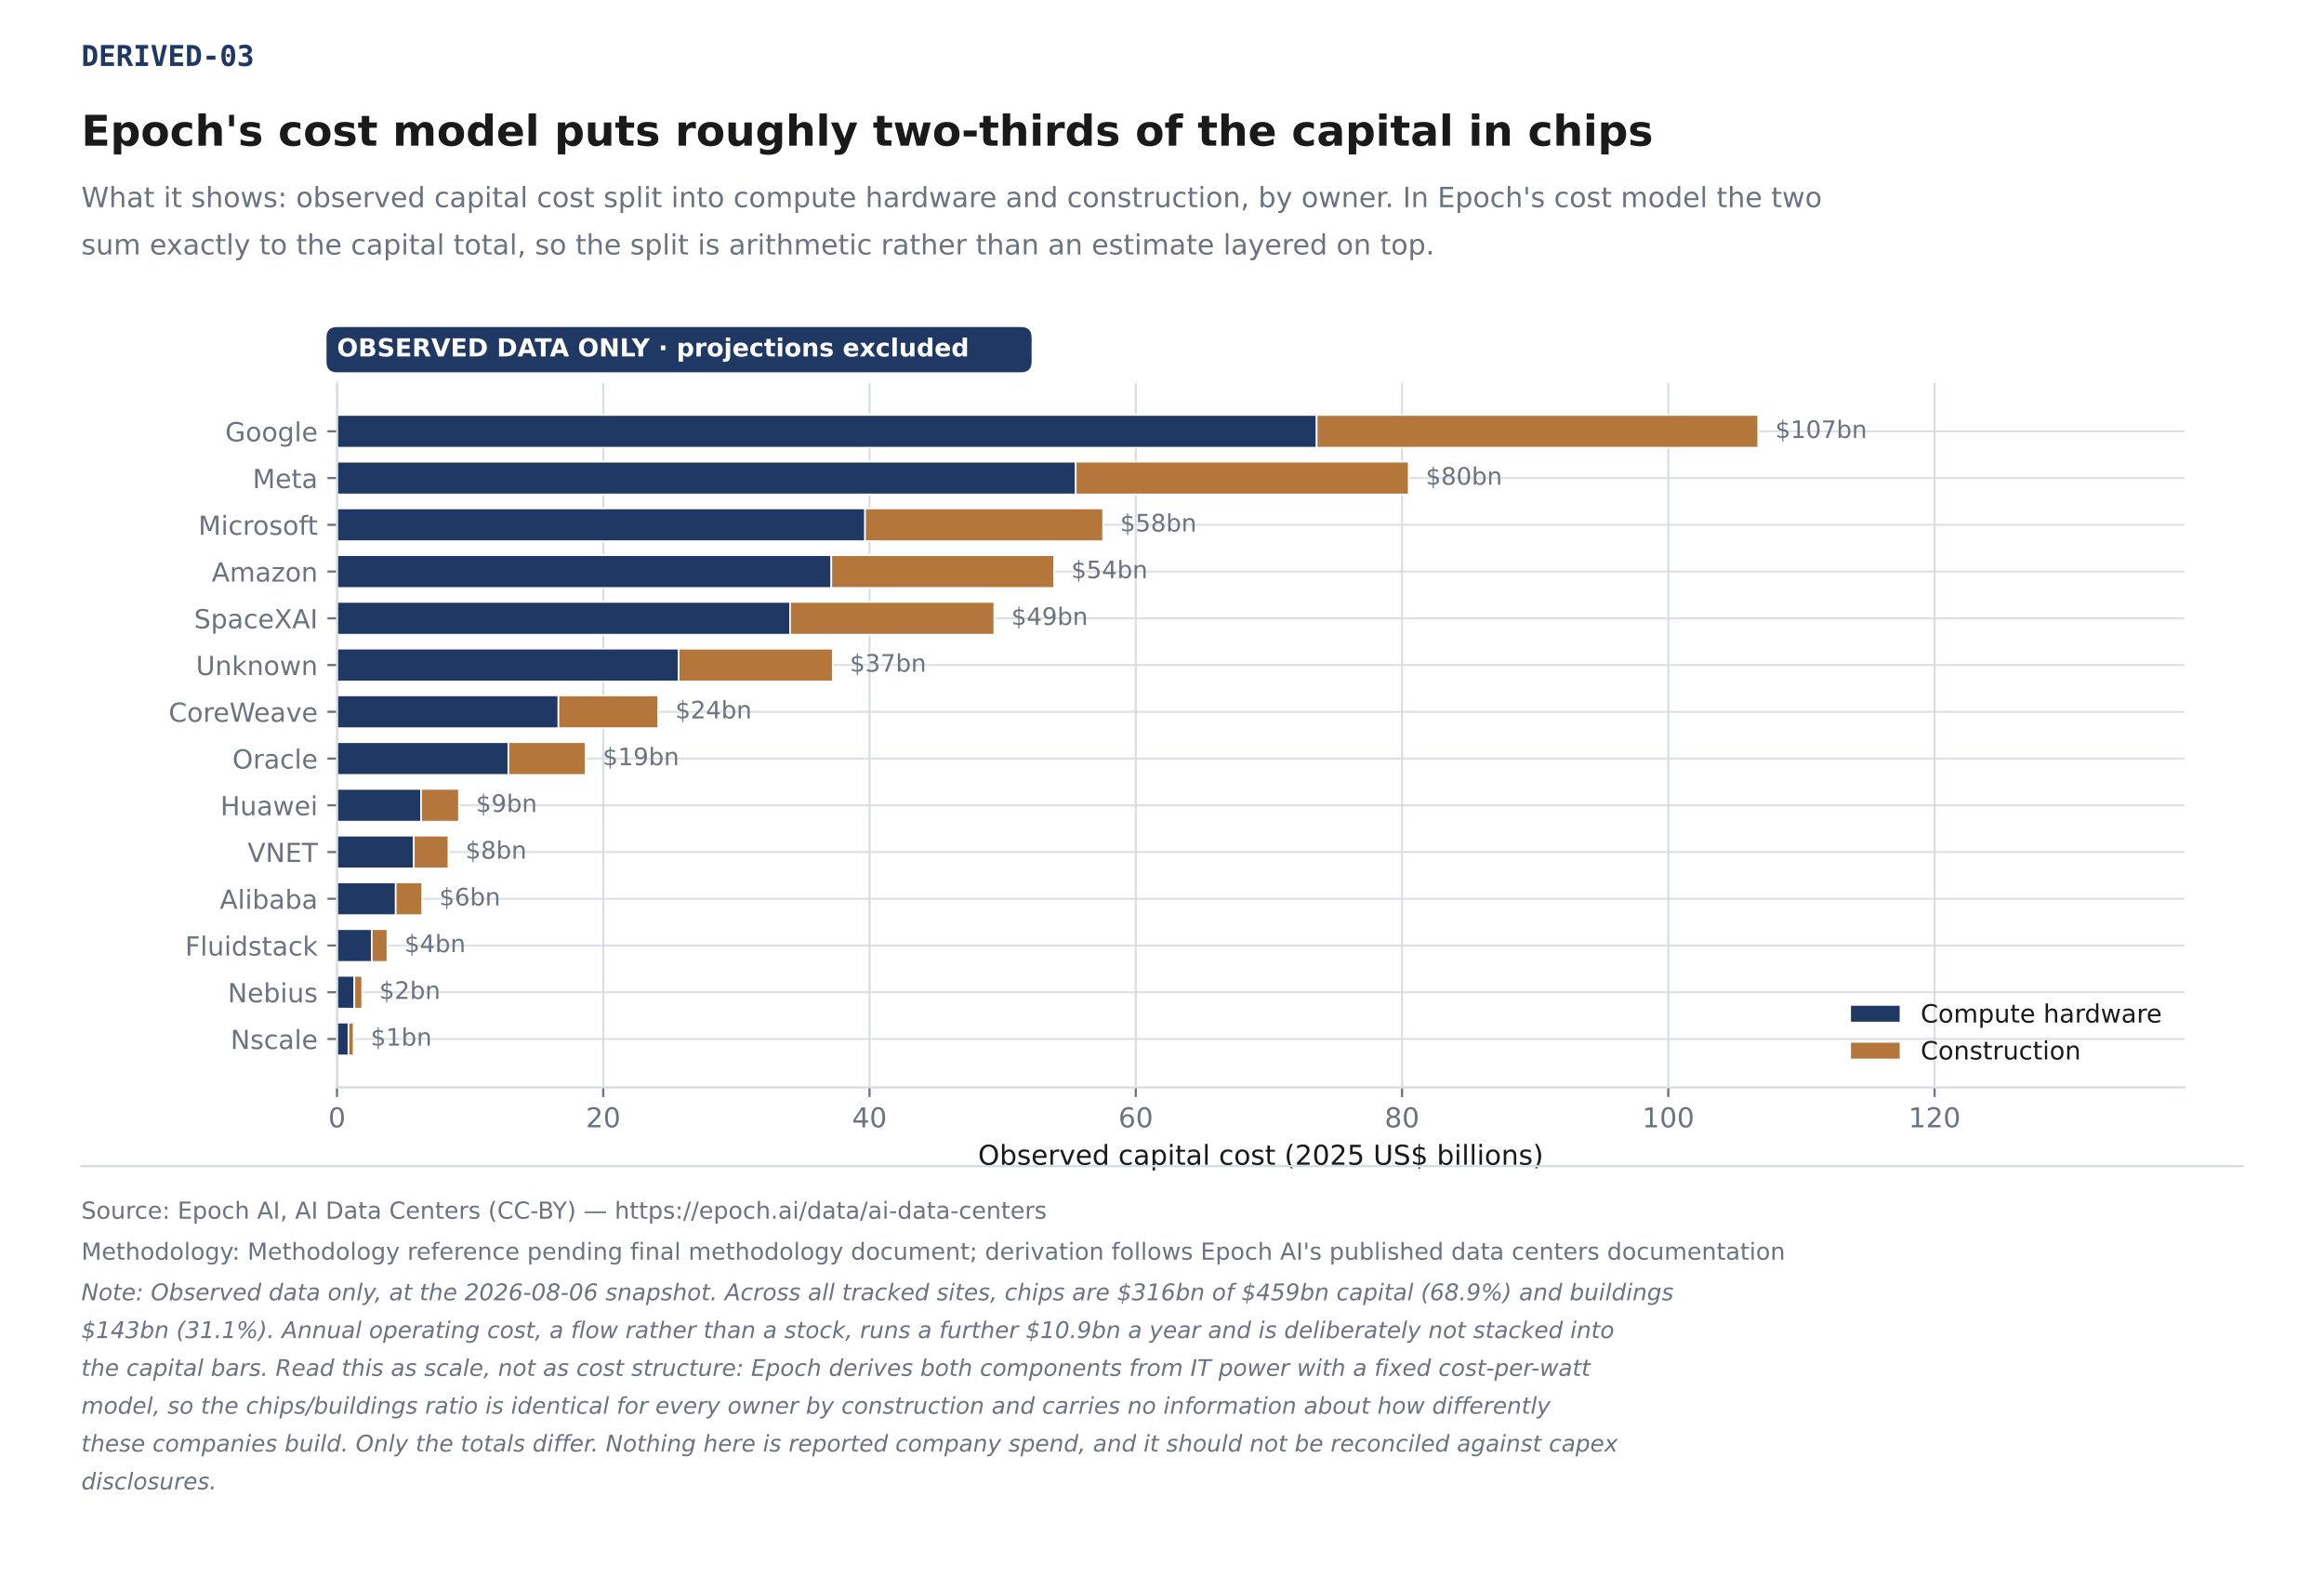
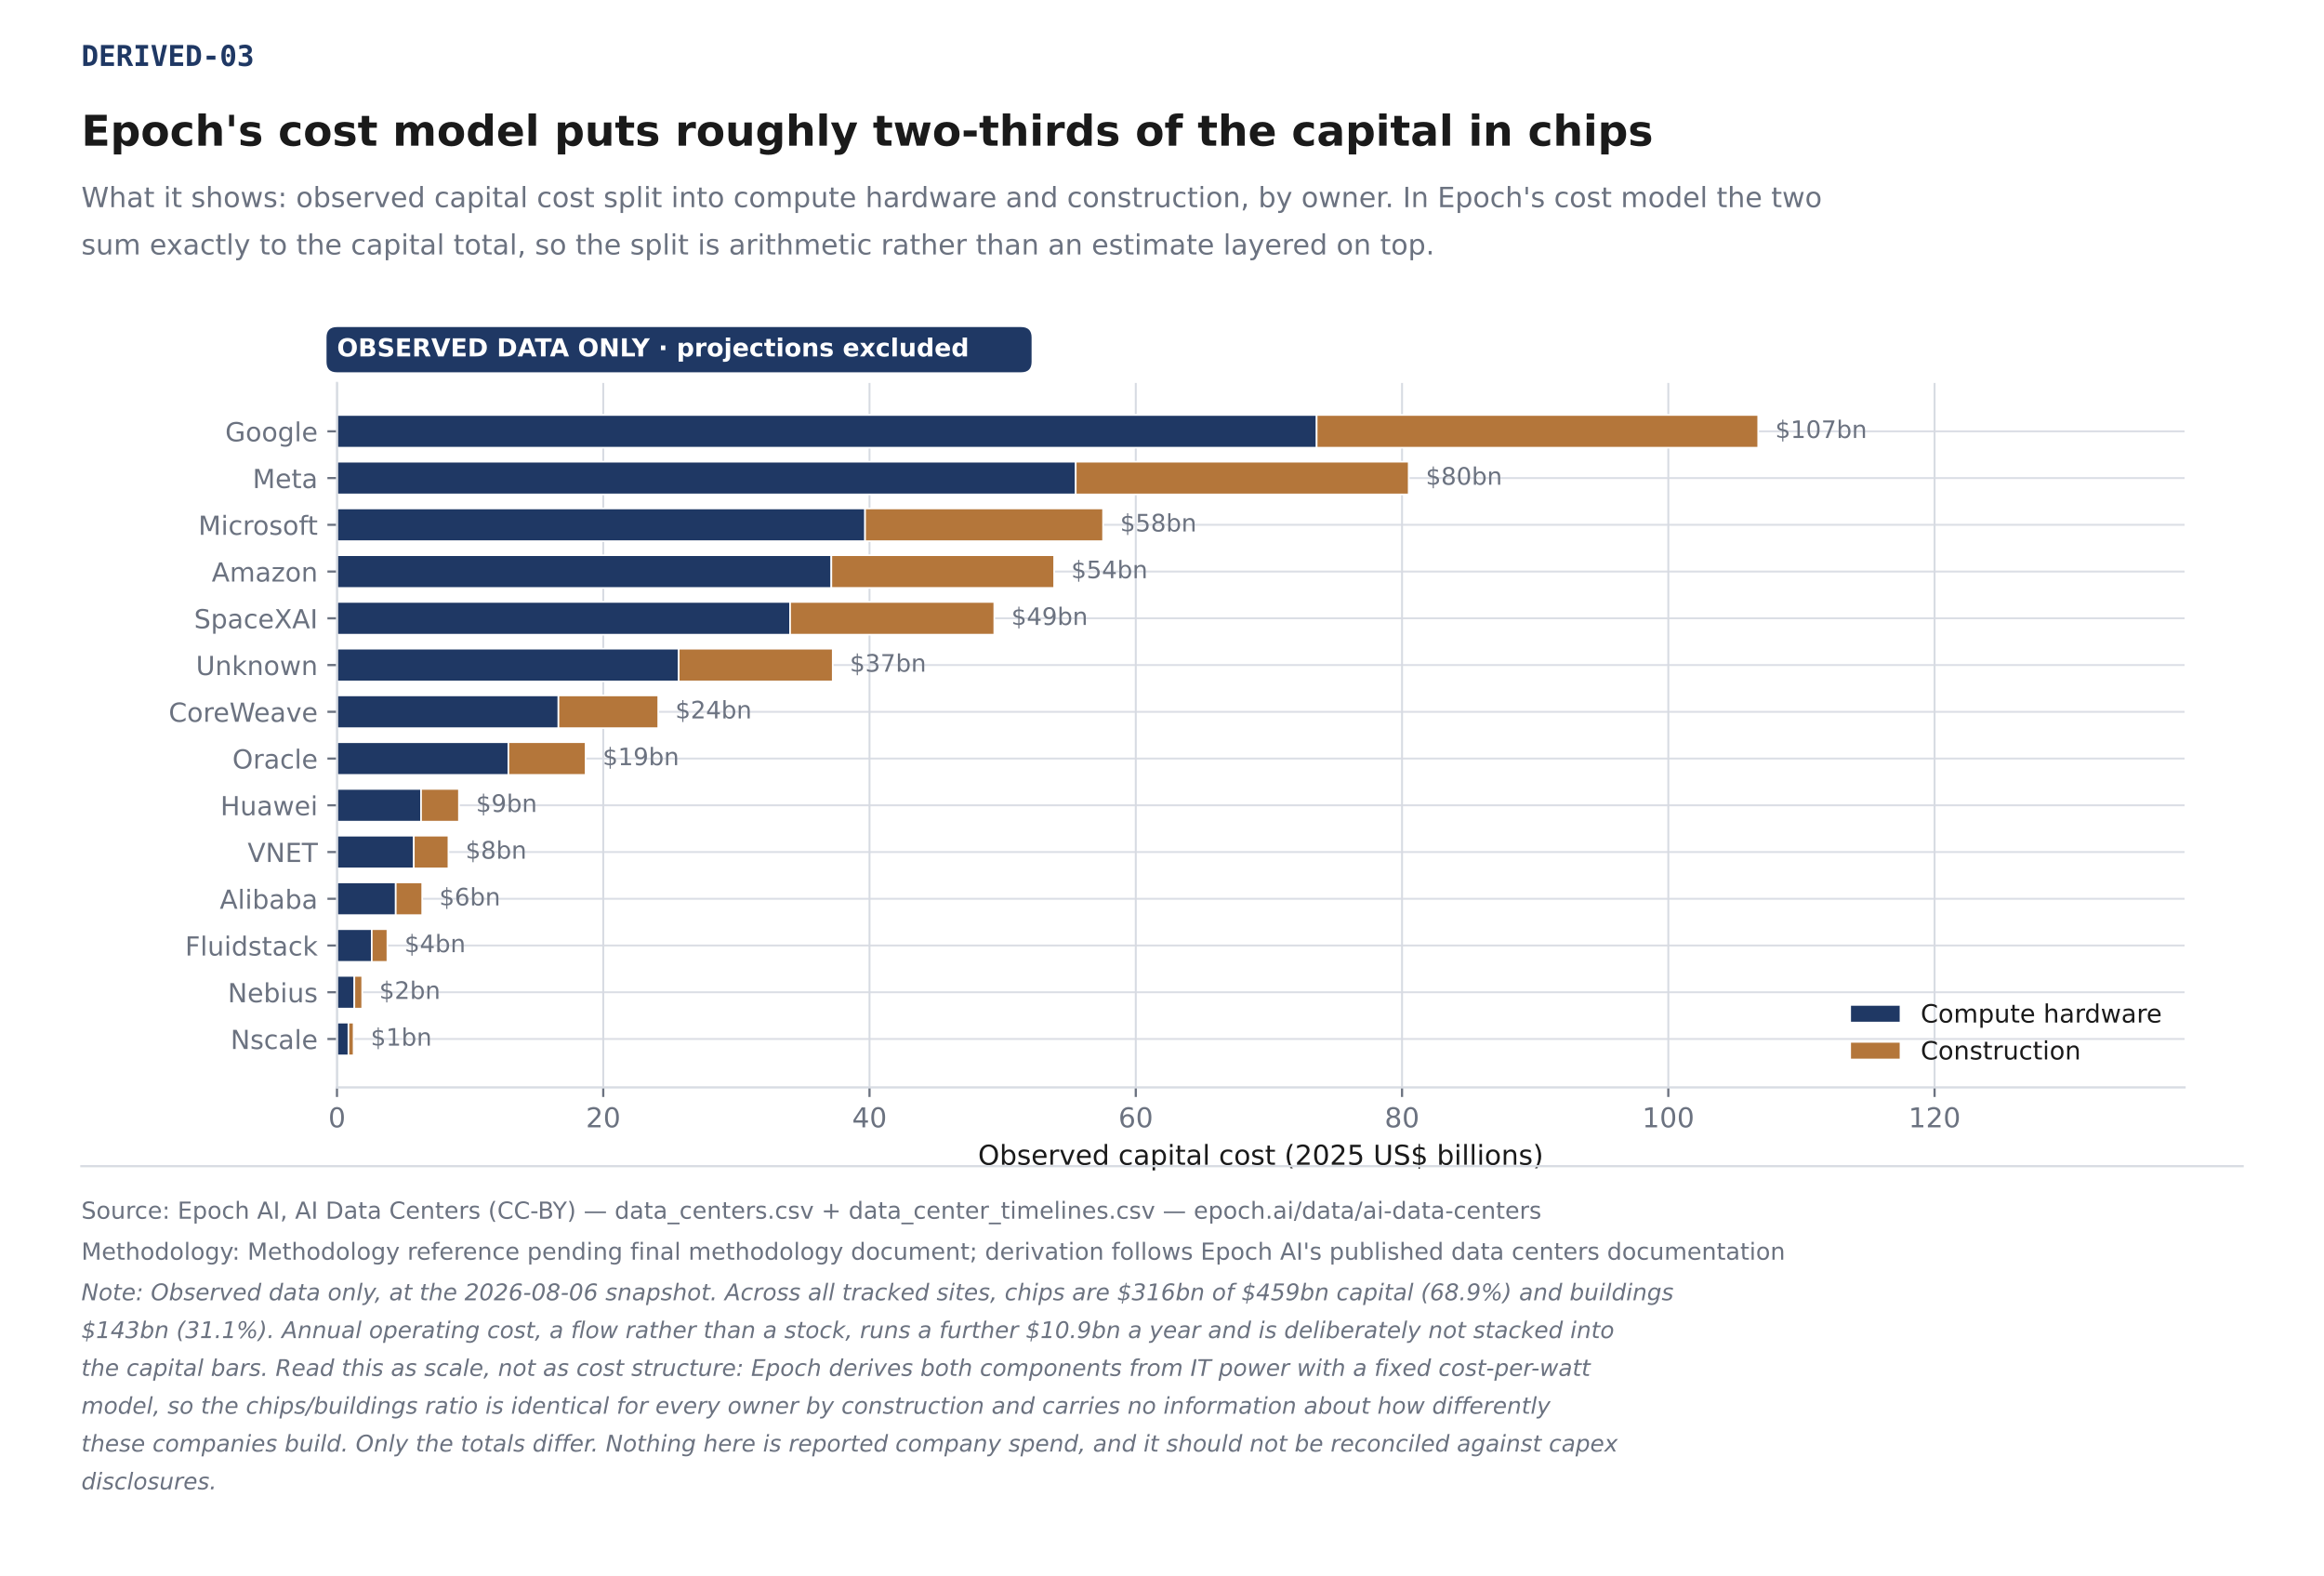
<svg xmlns="http://www.w3.org/2000/svg" xmlns:xlink="http://www.w3.org/1999/xlink" width="849.6pt" height="576pt" viewBox="0 0 849.6 576" version="1.1">
  <defs>
    <style type="text/css">*{stroke-linejoin: round; stroke-linecap: butt}</style>
  </defs>
  <g id="figure_1">
    <g id="patch_1">
      <path d="M 0 576  L 849.6 576  L 849.6 0  L 0 0  z " style="fill: #ffffff" />
    </g>
    <g id="axes_1">
      <g id="patch_2">
        <path d="M 123.192 397.44  L 798.624 397.44  L 798.624 139.968  L 123.192 139.968  z " style="fill: #ffffff" />
      </g>
      <g id="matplotlib.axis_1">
        <g id="xtick_1">
          <g id="line2d_1">
            <path d="M 123.192 397.44  L 123.192 139.968  " clip-path="url(#p910deabf8a)" style="fill: none; stroke: #d7dbe2; stroke-width: 0.7; stroke-linecap: square" />
          </g>
          <g id="line2d_2">
            <defs>
              <path id="ma3a00a99b0" d="M 0 0  L 0 3.5  " style="stroke: #6b7280; stroke-width: 0.8" />
            </defs>
            <g>
              <use xlink:href="#ma3a00a99b0" x="123.192" y="397.44" style="fill: #6b7280; stroke: #6b7280; stroke-width: 0.8" />
            </g>
          </g>
          <g id="text_1">
            <text style="fill: #6b7280; font: 10px 'DejaVu Sans', 'Arial', 'Helvetica', sans-serif; text-anchor: middle" x="123.192" y="412.038" transform="rotate(-0 123.192 412.0384)">0</text>
          </g>
        </g>
        <g id="xtick_2">
          <g id="line2d_3">
            <path d="M 220.533 397.44  L 220.533 139.968  " clip-path="url(#p910deabf8a)" style="fill: none; stroke: #d7dbe2; stroke-width: 0.7; stroke-linecap: square" />
          </g>
          <g id="line2d_4">
            <g>
              <use xlink:href="#ma3a00a99b0" x="220.533" y="397.44" style="fill: #6b7280; stroke: #6b7280; stroke-width: 0.8" />
            </g>
          </g>
          <g id="text_2">
            <text style="fill: #6b7280; font: 10px 'DejaVu Sans', 'Arial', 'Helvetica', sans-serif; text-anchor: middle" x="220.533" y="412.038" transform="rotate(-0 220.5327 412.0384)">20</text>
          </g>
        </g>
        <g id="xtick_3">
          <g id="line2d_5">
            <path d="M 317.873 397.44  L 317.873 139.968  " clip-path="url(#p910deabf8a)" style="fill: none; stroke: #d7dbe2; stroke-width: 0.7; stroke-linecap: square" />
          </g>
          <g id="line2d_6">
            <g>
              <use xlink:href="#ma3a00a99b0" x="317.873" y="397.44" style="fill: #6b7280; stroke: #6b7280; stroke-width: 0.8" />
            </g>
          </g>
          <g id="text_3">
            <text style="fill: #6b7280; font: 10px 'DejaVu Sans', 'Arial', 'Helvetica', sans-serif; text-anchor: middle" x="317.873" y="412.038" transform="rotate(-0 317.8734 412.0384)">40</text>
          </g>
        </g>
        <g id="xtick_4">
          <g id="line2d_7">
            <path d="M 415.214 397.44  L 415.214 139.968  " clip-path="url(#p910deabf8a)" style="fill: none; stroke: #d7dbe2; stroke-width: 0.7; stroke-linecap: square" />
          </g>
          <g id="line2d_8">
            <g>
              <use xlink:href="#ma3a00a99b0" x="415.214" y="397.44" style="fill: #6b7280; stroke: #6b7280; stroke-width: 0.8" />
            </g>
          </g>
          <g id="text_4">
            <text style="fill: #6b7280; font: 10px 'DejaVu Sans', 'Arial', 'Helvetica', sans-serif; text-anchor: middle" x="415.214" y="412.038" transform="rotate(-0 415.214 412.0384)">60</text>
          </g>
        </g>
        <g id="xtick_5">
          <g id="line2d_9">
            <path d="M 512.555 397.44  L 512.555 139.968  " clip-path="url(#p910deabf8a)" style="fill: none; stroke: #d7dbe2; stroke-width: 0.7; stroke-linecap: square" />
          </g>
          <g id="line2d_10">
            <g>
              <use xlink:href="#ma3a00a99b0" x="512.555" y="397.44" style="fill: #6b7280; stroke: #6b7280; stroke-width: 0.8" />
            </g>
          </g>
          <g id="text_5">
            <text style="fill: #6b7280; font: 10px 'DejaVu Sans', 'Arial', 'Helvetica', sans-serif; text-anchor: middle" x="512.555" y="412.038" transform="rotate(-0 512.5547 412.0384)">80</text>
          </g>
        </g>
        <g id="xtick_6">
          <g id="line2d_11">
            <path d="M 609.895 397.44  L 609.895 139.968  " clip-path="url(#p910deabf8a)" style="fill: none; stroke: #d7dbe2; stroke-width: 0.7; stroke-linecap: square" />
          </g>
          <g id="line2d_12">
            <g>
              <use xlink:href="#ma3a00a99b0" x="609.895" y="397.44" style="fill: #6b7280; stroke: #6b7280; stroke-width: 0.8" />
            </g>
          </g>
          <g id="text_6">
            <text style="fill: #6b7280; font: 10px 'DejaVu Sans', 'Arial', 'Helvetica', sans-serif; text-anchor: middle" x="609.895" y="412.038" transform="rotate(-0 609.8954 412.0384)">100</text>
          </g>
        </g>
        <g id="xtick_7">
          <g id="line2d_13">
            <path d="M 707.236 397.44  L 707.236 139.968  " clip-path="url(#p910deabf8a)" style="fill: none; stroke: #d7dbe2; stroke-width: 0.7; stroke-linecap: square" />
          </g>
          <g id="line2d_14">
            <g>
              <use xlink:href="#ma3a00a99b0" x="707.236" y="397.44" style="fill: #6b7280; stroke: #6b7280; stroke-width: 0.8" />
            </g>
          </g>
          <g id="text_7">
            <text style="fill: #6b7280; font: 10px 'DejaVu Sans', 'Arial', 'Helvetica', sans-serif; text-anchor: middle" x="707.236" y="412.038" transform="rotate(-0 707.2361 412.0384)">120</text>
          </g>
        </g>
        <g id="text_8">
          <text style="fill: #1a1a1a; font: 10px 'DejaVu Sans', 'Arial', 'Helvetica', sans-serif; text-anchor: middle" x="460.908" y="425.717" transform="rotate(-0 460.908 425.7166)">Observed capital cost (2025 US$ billions)</text>
        </g>
      </g>
      <g id="matplotlib.axis_2">
        <g id="ytick_1">
          <g id="line2d_15">
            <path d="M 123.192 157.651  L 798.624 157.651  " clip-path="url(#p910deabf8a)" style="fill: none; stroke: #d7dbe2; stroke-opacity: 0.9; stroke-width: 0.7; stroke-linecap: square" />
          </g>
          <g id="line2d_16">
            <defs>
              <path id="mdfe75e7a28" d="M 0 0  L -3.5 0  " style="stroke: #6b7280; stroke-width: 0.8" />
            </defs>
            <g>
              <use xlink:href="#mdfe75e7a28" x="123.192" y="157.651" style="fill: #6b7280; stroke: #6b7280; stroke-width: 0.8" />
            </g>
          </g>
          <g id="text_9">
            <text style="fill: #6b7280; font: 9.6px 'DejaVu Sans', 'Arial', 'Helvetica', sans-serif; text-anchor: end" x="116.192" y="161.298" transform="rotate(-0 116.192 161.2983)">Google</text>
          </g>
        </g>
        <g id="ytick_2">
          <g id="line2d_17">
            <path d="M 123.192 174.736  L 798.624 174.736  " clip-path="url(#p910deabf8a)" style="fill: none; stroke: #d7dbe2; stroke-opacity: 0.9; stroke-width: 0.7; stroke-linecap: square" />
          </g>
          <g id="line2d_18">
            <g>
              <use xlink:href="#mdfe75e7a28" x="123.192" y="174.736" style="fill: #6b7280; stroke: #6b7280; stroke-width: 0.8" />
            </g>
          </g>
          <g id="text_10">
            <text style="fill: #6b7280; font: 9.6px 'DejaVu Sans', 'Arial', 'Helvetica', sans-serif; text-anchor: end" x="116.192" y="178.383" transform="rotate(-0 116.192 178.3834)">Meta</text>
          </g>
        </g>
        <g id="ytick_3">
          <g id="line2d_19">
            <path d="M 123.192 191.821  L 798.624 191.821  " clip-path="url(#p910deabf8a)" style="fill: none; stroke: #d7dbe2; stroke-opacity: 0.9; stroke-width: 0.7; stroke-linecap: square" />
          </g>
          <g id="line2d_20">
            <g>
              <use xlink:href="#mdfe75e7a28" x="123.192" y="191.821" style="fill: #6b7280; stroke: #6b7280; stroke-width: 0.8" />
            </g>
          </g>
          <g id="text_11">
            <text style="fill: #6b7280; font: 9.6px 'DejaVu Sans', 'Arial', 'Helvetica', sans-serif; text-anchor: end" x="116.192" y="195.468" transform="rotate(-0 116.192 195.4684)">Microsoft</text>
          </g>
        </g>
        <g id="ytick_4">
          <g id="line2d_21">
            <path d="M 123.192 208.906  L 798.624 208.906  " clip-path="url(#p910deabf8a)" style="fill: none; stroke: #d7dbe2; stroke-opacity: 0.9; stroke-width: 0.7; stroke-linecap: square" />
          </g>
          <g id="line2d_22">
            <g>
              <use xlink:href="#mdfe75e7a28" x="123.192" y="208.906" style="fill: #6b7280; stroke: #6b7280; stroke-width: 0.8" />
            </g>
          </g>
          <g id="text_12">
            <text style="fill: #6b7280; font: 9.6px 'DejaVu Sans', 'Arial', 'Helvetica', sans-serif; text-anchor: end" x="116.192" y="212.554" transform="rotate(-0 116.192 212.5535)">Amazon</text>
          </g>
        </g>
        <g id="ytick_5">
          <g id="line2d_23">
            <path d="M 123.192 225.991  L 798.624 225.991  " clip-path="url(#p910deabf8a)" style="fill: none; stroke: #d7dbe2; stroke-opacity: 0.9; stroke-width: 0.7; stroke-linecap: square" />
          </g>
          <g id="line2d_24">
            <g>
              <use xlink:href="#mdfe75e7a28" x="123.192" y="225.991" style="fill: #6b7280; stroke: #6b7280; stroke-width: 0.8" />
            </g>
          </g>
          <g id="text_13">
            <text style="fill: #6b7280; font: 9.6px 'DejaVu Sans', 'Arial', 'Helvetica', sans-serif; text-anchor: end" x="116.192" y="229.639" transform="rotate(-0 116.192 229.6386)">SpaceXAI</text>
          </g>
        </g>
        <g id="ytick_6">
          <g id="line2d_25">
            <path d="M 123.192 243.076  L 798.624 243.076  " clip-path="url(#p910deabf8a)" style="fill: none; stroke: #d7dbe2; stroke-opacity: 0.9; stroke-width: 0.7; stroke-linecap: square" />
          </g>
          <g id="line2d_26">
            <g>
              <use xlink:href="#mdfe75e7a28" x="123.192" y="243.076" style="fill: #6b7280; stroke: #6b7280; stroke-width: 0.8" />
            </g>
          </g>
          <g id="text_14">
            <text style="fill: #6b7280; font: 9.6px 'DejaVu Sans', 'Arial', 'Helvetica', sans-serif; text-anchor: end" x="116.192" y="246.724" transform="rotate(-0 116.192 246.7236)">Unknown</text>
          </g>
        </g>
        <g id="ytick_7">
          <g id="line2d_27">
            <path d="M 123.192 260.161  L 798.624 260.161  " clip-path="url(#p910deabf8a)" style="fill: none; stroke: #d7dbe2; stroke-opacity: 0.9; stroke-width: 0.7; stroke-linecap: square" />
          </g>
          <g id="line2d_28">
            <g>
              <use xlink:href="#mdfe75e7a28" x="123.192" y="260.161" style="fill: #6b7280; stroke: #6b7280; stroke-width: 0.8" />
            </g>
          </g>
          <g id="text_15">
            <text style="fill: #6b7280; font: 9.6px 'DejaVu Sans', 'Arial', 'Helvetica', sans-serif; text-anchor: end" x="116.192" y="263.809" transform="rotate(-0 116.192 263.8087)">CoreWeave</text>
          </g>
        </g>
        <g id="ytick_8">
          <g id="line2d_29">
            <path d="M 123.192 277.247  L 798.624 277.247  " clip-path="url(#p910deabf8a)" style="fill: none; stroke: #d7dbe2; stroke-opacity: 0.9; stroke-width: 0.7; stroke-linecap: square" />
          </g>
          <g id="line2d_30">
            <g>
              <use xlink:href="#mdfe75e7a28" x="123.192" y="277.247" style="fill: #6b7280; stroke: #6b7280; stroke-width: 0.8" />
            </g>
          </g>
          <g id="text_16">
            <text style="fill: #6b7280; font: 9.6px 'DejaVu Sans', 'Arial', 'Helvetica', sans-serif; text-anchor: end" x="116.192" y="280.894" transform="rotate(-0 116.192 280.8938)">Oracle</text>
          </g>
        </g>
        <g id="ytick_9">
          <g id="line2d_31">
            <path d="M 123.192 294.332  L 798.624 294.332  " clip-path="url(#p910deabf8a)" style="fill: none; stroke: #d7dbe2; stroke-opacity: 0.9; stroke-width: 0.7; stroke-linecap: square" />
          </g>
          <g id="line2d_32">
            <g>
              <use xlink:href="#mdfe75e7a28" x="123.192" y="294.332" style="fill: #6b7280; stroke: #6b7280; stroke-width: 0.8" />
            </g>
          </g>
          <g id="text_17">
            <text style="fill: #6b7280; font: 9.6px 'DejaVu Sans', 'Arial', 'Helvetica', sans-serif; text-anchor: end" x="116.192" y="297.979" transform="rotate(-0 116.192 297.9789)">Huawei</text>
          </g>
        </g>
        <g id="ytick_10">
          <g id="line2d_33">
            <path d="M 123.192 311.417  L 798.624 311.417  " clip-path="url(#p910deabf8a)" style="fill: none; stroke: #d7dbe2; stroke-opacity: 0.9; stroke-width: 0.7; stroke-linecap: square" />
          </g>
          <g id="line2d_34">
            <g>
              <use xlink:href="#mdfe75e7a28" x="123.192" y="311.417" style="fill: #6b7280; stroke: #6b7280; stroke-width: 0.8" />
            </g>
          </g>
          <g id="text_18">
            <text style="fill: #6b7280; font: 9.6px 'DejaVu Sans', 'Arial', 'Helvetica', sans-serif; text-anchor: end" x="116.192" y="315.064" transform="rotate(-0 116.192 315.0639)">VNET</text>
          </g>
        </g>
        <g id="ytick_11">
          <g id="line2d_35">
            <path d="M 123.192 328.502  L 798.624 328.502  " clip-path="url(#p910deabf8a)" style="fill: none; stroke: #d7dbe2; stroke-opacity: 0.9; stroke-width: 0.7; stroke-linecap: square" />
          </g>
          <g id="line2d_36">
            <g>
              <use xlink:href="#mdfe75e7a28" x="123.192" y="328.502" style="fill: #6b7280; stroke: #6b7280; stroke-width: 0.8" />
            </g>
          </g>
          <g id="text_19">
            <text style="fill: #6b7280; font: 9.6px 'DejaVu Sans', 'Arial', 'Helvetica', sans-serif; text-anchor: end" x="116.192" y="332.149" transform="rotate(-0 116.192 332.149)">Alibaba</text>
          </g>
        </g>
        <g id="ytick_12">
          <g id="line2d_37">
            <path d="M 123.192 345.587  L 798.624 345.587  " clip-path="url(#p910deabf8a)" style="fill: none; stroke: #d7dbe2; stroke-opacity: 0.9; stroke-width: 0.7; stroke-linecap: square" />
          </g>
          <g id="line2d_38">
            <g>
              <use xlink:href="#mdfe75e7a28" x="123.192" y="345.587" style="fill: #6b7280; stroke: #6b7280; stroke-width: 0.8" />
            </g>
          </g>
          <g id="text_20">
            <text style="fill: #6b7280; font: 9.6px 'DejaVu Sans', 'Arial', 'Helvetica', sans-serif; text-anchor: end" x="116.192" y="349.234" transform="rotate(-0 116.192 349.2341)">Fluidstack</text>
          </g>
        </g>
        <g id="ytick_13">
          <g id="line2d_39">
            <path d="M 123.192 362.672  L 798.624 362.672  " clip-path="url(#p910deabf8a)" style="fill: none; stroke: #d7dbe2; stroke-opacity: 0.9; stroke-width: 0.7; stroke-linecap: square" />
          </g>
          <g id="line2d_40">
            <g>
              <use xlink:href="#mdfe75e7a28" x="123.192" y="362.672" style="fill: #6b7280; stroke: #6b7280; stroke-width: 0.8" />
            </g>
          </g>
          <g id="text_21">
            <text style="fill: #6b7280; font: 9.6px 'DejaVu Sans', 'Arial', 'Helvetica', sans-serif; text-anchor: end" x="116.192" y="366.319" transform="rotate(-0 116.192 366.3191)">Nebius</text>
          </g>
        </g>
        <g id="ytick_14">
          <g id="line2d_41">
            <path d="M 123.192 379.757  L 798.624 379.757  " clip-path="url(#p910deabf8a)" style="fill: none; stroke: #d7dbe2; stroke-opacity: 0.9; stroke-width: 0.7; stroke-linecap: square" />
          </g>
          <g id="line2d_42">
            <g>
              <use xlink:href="#mdfe75e7a28" x="123.192" y="379.757" style="fill: #6b7280; stroke: #6b7280; stroke-width: 0.8" />
            </g>
          </g>
          <g id="text_22">
            <text style="fill: #6b7280; font: 9.6px 'DejaVu Sans', 'Arial', 'Helvetica', sans-serif; text-anchor: end" x="116.192" y="383.404" transform="rotate(-0 116.192 383.4042)">Nscale</text>
          </g>
        </g>
      </g>
      <g id="patch_3">
        <path d="M 123.192 163.631  L 481.34 163.631  L 481.34 151.671  L 123.192 151.671  z " clip-path="url(#p910deabf8a)" style="fill: #1f3864; stroke: #ffffff; stroke-width: 0.6; stroke-linejoin: miter" />
      </g>
      <g id="patch_4">
        <path d="M 123.192 180.716  L 393.264 180.716  L 393.264 168.756  L 123.192 168.756  z " clip-path="url(#p910deabf8a)" style="fill: #1f3864; stroke: #ffffff; stroke-width: 0.6; stroke-linejoin: miter" />
      </g>
      <g id="patch_5">
        <path d="M 123.192 197.801  L 316.246 197.801  L 316.246 185.841  L 123.192 185.841  z " clip-path="url(#p910deabf8a)" style="fill: #1f3864; stroke: #ffffff; stroke-width: 0.6; stroke-linejoin: miter" />
      </g>
      <g id="patch_6">
        <path d="M 123.192 214.886  L 303.918 214.886  L 303.918 202.926  L 123.192 202.926  z " clip-path="url(#p910deabf8a)" style="fill: #1f3864; stroke: #ffffff; stroke-width: 0.6; stroke-linejoin: miter" />
      </g>
      <g id="patch_7">
        <path d="M 123.192 231.971  L 288.836 231.971  L 288.836 220.012  L 123.192 220.012  z " clip-path="url(#p910deabf8a)" style="fill: #1f3864; stroke: #ffffff; stroke-width: 0.6; stroke-linejoin: miter" />
      </g>
      <g id="patch_8">
        <path d="M 123.192 249.056  L 248.124 249.056  L 248.124 237.097  L 123.192 237.097  z " clip-path="url(#p910deabf8a)" style="fill: #1f3864; stroke: #ffffff; stroke-width: 0.6; stroke-linejoin: miter" />
      </g>
      <g id="patch_9">
        <path d="M 123.192 266.141  L 204.15 266.141  L 204.15 254.182  L 123.192 254.182  z " clip-path="url(#p910deabf8a)" style="fill: #1f3864; stroke: #ffffff; stroke-width: 0.6; stroke-linejoin: miter" />
      </g>
      <g id="patch_10">
        <path d="M 123.192 283.226  L 185.849 283.226  L 185.849 271.267  L 123.192 271.267  z " clip-path="url(#p910deabf8a)" style="fill: #1f3864; stroke: #ffffff; stroke-width: 0.6; stroke-linejoin: miter" />
      </g>
      <g id="patch_11">
        <path d="M 123.192 300.311  L 153.923 300.311  L 153.923 288.352  L 123.192 288.352  z " clip-path="url(#p910deabf8a)" style="fill: #1f3864; stroke: #ffffff; stroke-width: 0.6; stroke-linejoin: miter" />
      </g>
      <g id="patch_12">
        <path d="M 123.192 317.396  L 151.28 317.396  L 151.28 305.437  L 123.192 305.437  z " clip-path="url(#p910deabf8a)" style="fill: #1f3864; stroke: #ffffff; stroke-width: 0.6; stroke-linejoin: miter" />
      </g>
      <g id="patch_13">
        <path d="M 123.192 334.482  L 144.671 334.482  L 144.671 322.522  L 123.192 322.522  z " clip-path="url(#p910deabf8a)" style="fill: #1f3864; stroke: #ffffff; stroke-width: 0.6; stroke-linejoin: miter" />
      </g>
      <g id="patch_14">
        <path d="M 123.192 351.567  L 135.901 351.567  L 135.901 339.607  L 123.192 339.607  z " clip-path="url(#p910deabf8a)" style="fill: #1f3864; stroke: #ffffff; stroke-width: 0.6; stroke-linejoin: miter" />
      </g>
      <g id="patch_15">
        <path d="M 123.192 368.652  L 129.547 368.652  L 129.547 356.692  L 123.192 356.692  z " clip-path="url(#p910deabf8a)" style="fill: #1f3864; stroke: #ffffff; stroke-width: 0.6; stroke-linejoin: miter" />
      </g>
      <g id="patch_16">
        <path d="M 123.192 385.737  L 127.386 385.737  L 127.386 373.777  L 123.192 373.777  z " clip-path="url(#p910deabf8a)" style="fill: #1f3864; stroke: #ffffff; stroke-width: 0.6; stroke-linejoin: miter" />
      </g>
      <g id="patch_17">
        <path d="M 481.34 163.631  L 642.755 163.631  L 642.755 151.671  L 481.34 151.671  z " clip-path="url(#p910deabf8a)" style="fill: #b4763a; stroke: #ffffff; stroke-width: 0.6; stroke-linejoin: miter" />
      </g>
      <g id="patch_18">
        <path d="M 393.264 180.716  L 514.985 180.716  L 514.985 168.756  L 393.264 168.756  z " clip-path="url(#p910deabf8a)" style="fill: #b4763a; stroke: #ffffff; stroke-width: 0.6; stroke-linejoin: miter" />
      </g>
      <g id="patch_19">
        <path d="M 316.246 197.801  L 403.255 197.801  L 403.255 185.841  L 316.246 185.841  z " clip-path="url(#p910deabf8a)" style="fill: #b4763a; stroke: #ffffff; stroke-width: 0.6; stroke-linejoin: miter" />
      </g>
      <g id="patch_20">
        <path d="M 303.918 214.886  L 385.37 214.886  L 385.37 202.926  L 303.918 202.926  z " clip-path="url(#p910deabf8a)" style="fill: #b4763a; stroke: #ffffff; stroke-width: 0.6; stroke-linejoin: miter" />
      </g>
      <g id="patch_21">
        <path d="M 288.836 231.971  L 363.491 231.971  L 363.491 220.012  L 288.836 220.012  z " clip-path="url(#p910deabf8a)" style="fill: #b4763a; stroke: #ffffff; stroke-width: 0.6; stroke-linejoin: miter" />
      </g>
      <g id="patch_22">
        <path d="M 248.124 249.056  L 304.431 249.056  L 304.431 237.097  L 248.124 237.097  z " clip-path="url(#p910deabf8a)" style="fill: #b4763a; stroke: #ffffff; stroke-width: 0.6; stroke-linejoin: miter" />
      </g>
      <g id="patch_23">
        <path d="M 204.15 266.141  L 240.638 266.141  L 240.638 254.182  L 204.15 254.182  z " clip-path="url(#p910deabf8a)" style="fill: #b4763a; stroke: #ffffff; stroke-width: 0.6; stroke-linejoin: miter" />
      </g>
      <g id="patch_24">
        <path d="M 185.849 283.226  L 214.088 283.226  L 214.088 271.267  L 185.849 271.267  z " clip-path="url(#p910deabf8a)" style="fill: #b4763a; stroke: #ffffff; stroke-width: 0.6; stroke-linejoin: miter" />
      </g>
      <g id="patch_25">
        <path d="M 153.923 300.311  L 167.773 300.311  L 167.773 288.352  L 153.923 288.352  z " clip-path="url(#p910deabf8a)" style="fill: #b4763a; stroke: #ffffff; stroke-width: 0.6; stroke-linejoin: miter" />
      </g>
      <g id="patch_26">
        <path d="M 151.28 317.396  L 163.938 317.396  L 163.938 305.437  L 151.28 305.437  z " clip-path="url(#p910deabf8a)" style="fill: #b4763a; stroke: #ffffff; stroke-width: 0.6; stroke-linejoin: miter" />
      </g>
      <g id="patch_27">
        <path d="M 144.671 334.482  L 154.351 334.482  L 154.351 322.522  L 144.671 322.522  z " clip-path="url(#p910deabf8a)" style="fill: #b4763a; stroke: #ffffff; stroke-width: 0.6; stroke-linejoin: miter" />
      </g>
      <g id="patch_28">
        <path d="M 135.901 351.567  L 141.629 351.567  L 141.629 339.607  L 135.901 339.607  z " clip-path="url(#p910deabf8a)" style="fill: #b4763a; stroke: #ffffff; stroke-width: 0.6; stroke-linejoin: miter" />
      </g>
      <g id="patch_29">
        <path d="M 129.547 368.652  L 132.411 368.652  L 132.411 356.692  L 129.547 356.692  z " clip-path="url(#p910deabf8a)" style="fill: #b4763a; stroke: #ffffff; stroke-width: 0.6; stroke-linejoin: miter" />
      </g>
      <g id="patch_30">
        <path d="M 127.386 385.737  L 129.276 385.737  L 129.276 373.777  L 127.386 373.777  z " clip-path="url(#p910deabf8a)" style="fill: #b4763a; stroke: #ffffff; stroke-width: 0.6; stroke-linejoin: miter" />
      </g>
      <g id="patch_31">
        <path d="M 123.192 397.44  L 123.192 139.968  " style="fill: none; stroke: #d7dbe2; stroke-width: 0.8; stroke-linejoin: miter; stroke-linecap: square" />
      </g>
      <g id="patch_32">
        <path d="M 123.192 397.44  L 798.624 397.44  " style="fill: none; stroke: #d7dbe2; stroke-width: 0.8; stroke-linejoin: miter; stroke-linecap: square" />
      </g>
      <g id="text_23">
        <text style="fill: #6b7280; font: 8.8px 'DejaVu Sans', 'Arial', 'Helvetica', sans-serif; text-anchor: start" x="648.99" y="160.079" transform="rotate(-0 648.9898 160.0793)">$107bn</text>
      </g>
      <g id="text_24">
        <text style="fill: #6b7280; font: 8.8px 'DejaVu Sans', 'Arial', 'Helvetica', sans-serif; text-anchor: start" x="521.219" y="177.164" transform="rotate(-0 521.2194 177.1644)">$80bn</text>
      </g>
      <g id="text_25">
        <text style="fill: #6b7280; font: 8.8px 'DejaVu Sans', 'Arial', 'Helvetica', sans-serif; text-anchor: start" x="409.489" y="194.249" transform="rotate(-0 409.4893 194.2494)">$58bn</text>
      </g>
      <g id="text_26">
        <text style="fill: #6b7280; font: 8.8px 'DejaVu Sans', 'Arial', 'Helvetica', sans-serif; text-anchor: start" x="391.605" y="211.335" transform="rotate(-0 391.6051 211.3345)">$54bn</text>
      </g>
      <g id="text_27">
        <text style="fill: #6b7280; font: 8.8px 'DejaVu Sans', 'Arial', 'Helvetica', sans-serif; text-anchor: start" x="369.726" y="228.42" transform="rotate(-0 369.7255 228.4196)">$49bn</text>
      </g>
      <g id="text_28">
        <text style="fill: #6b7280; font: 8.8px 'DejaVu Sans', 'Arial', 'Helvetica', sans-serif; text-anchor: start" x="310.665" y="245.505" transform="rotate(-0 310.6654 245.5046)">$37bn</text>
      </g>
      <g id="text_29">
        <text style="fill: #6b7280; font: 8.8px 'DejaVu Sans', 'Arial', 'Helvetica', sans-serif; text-anchor: start" x="246.872" y="262.59" transform="rotate(-0 246.8724 262.5897)">$24bn</text>
      </g>
      <g id="text_30">
        <text style="fill: #6b7280; font: 8.8px 'DejaVu Sans', 'Arial', 'Helvetica', sans-serif; text-anchor: start" x="220.323" y="279.675" transform="rotate(-0 220.3226 279.6748)">$19bn</text>
      </g>
      <g id="text_31">
        <text style="fill: #6b7280; font: 8.8px 'DejaVu Sans', 'Arial', 'Helvetica', sans-serif; text-anchor: start" x="174.008" y="296.76" transform="rotate(-0 174.0081 296.7599)">$9bn</text>
      </g>
      <g id="text_32">
        <text style="fill: #6b7280; font: 8.8px 'DejaVu Sans', 'Arial', 'Helvetica', sans-serif; text-anchor: start" x="170.173" y="313.845" transform="rotate(-0 170.1732 313.8449)">$8bn</text>
      </g>
      <g id="text_33">
        <text style="fill: #6b7280; font: 8.8px 'DejaVu Sans', 'Arial', 'Helvetica', sans-serif; text-anchor: start" x="160.586" y="330.93" transform="rotate(-0 160.5858 330.93)">$6bn</text>
      </g>
      <g id="text_34">
        <text style="fill: #6b7280; font: 8.8px 'DejaVu Sans', 'Arial', 'Helvetica', sans-serif; text-anchor: start" x="147.864" y="348.015" transform="rotate(-0 147.8641 348.0151)">$4bn</text>
      </g>
      <g id="text_35">
        <text style="fill: #6b7280; font: 8.8px 'DejaVu Sans', 'Arial', 'Helvetica', sans-serif; text-anchor: start" x="138.645" y="365.1" transform="rotate(-0 138.6454 365.1001)">$2bn</text>
      </g>
      <g id="text_36">
        <text style="fill: #6b7280; font: 8.8px 'DejaVu Sans', 'Arial', 'Helvetica', sans-serif; text-anchor: start" x="135.511" y="382.185" transform="rotate(-0 135.5111 382.1852)">$1bn</text>
      </g>
      <g id="legend_1">
        <g id="patch_33">
          <path d="M 676.379 373.743  L 694.779 373.743  L 694.779 367.303  L 676.379 367.303  z " style="fill: #1f3864; stroke: #ffffff; stroke-width: 0.6; stroke-linejoin: miter" />
        </g>
        <g id="text_37">
          <text style="fill: #1a1a1a; font: 9.2px 'DejaVu Sans', 'Arial', 'Helvetica', sans-serif; text-anchor: start" x="702.139" y="373.743" transform="rotate(-0 702.139 373.7428)">Compute hardware</text>
        </g>
        <g id="patch_34">
          <path d="M 676.379 387.247  L 694.779 387.247  L 694.779 380.807  L 676.379 380.807  z " style="fill: #b4763a; stroke: #ffffff; stroke-width: 0.6; stroke-linejoin: miter" />
        </g>
        <g id="text_38">
          <text style="fill: #1a1a1a; font: 9.2px 'DejaVu Sans', 'Arial', 'Helvetica', sans-serif; text-anchor: start" x="702.139" y="387.247" transform="rotate(-0 702.139 387.2467)">Construction</text>
        </g>
      </g>
      <g id="text_39">
        <g id="patch_35">
          <path d="M 123.192 136.066  L 373.301 136.066  Q 377.123 136.066 377.123 132.244  L 377.123 123.366  Q 377.123 119.544 373.301 119.544  L 123.192 119.544  Q 119.37 119.544 119.37 123.366  L 119.37 132.244  Q 119.37 136.066 123.192 136.066  z " style="fill: #1f3864" />
        </g>
        <text style="fill: #ffffff; font: 700 9.1px 'DejaVu Sans', 'Arial', 'Helvetica', sans-serif; text-anchor: start" x="123.192" y="130.28" transform="rotate(-0 123.192 130.2802)">  OBSERVED DATA ONLY  ·  projections excluded  </text>
      </g>
    </g>
    <g id="line2d_43">
      <path d="M 29.736 426.24  L 819.864 426.24  " style="fill: none; stroke: #d7dbe2; stroke-width: 0.8; stroke-linecap: square" />
    </g>
    <g id="text_40">
      <text style="fill: #1f3864; font: 700 10.5px 'DejaVu Sans Mono', 'Bitstream Vera Sans Mono', 'Computer Modern Typewriter', 'Andale Mono', 'Nimbus Mono L', 'Courier New', 'Courier', 'Fixed', 'Terminal', monospace; text-anchor: start" x="29.736" y="24.106" transform="rotate(-0 29.736 24.10636)">DERIVED-03</text>
    </g>
    <g id="text_41">
      <text style="fill: #1a1a1a; font: 700 15.5px 'DejaVu Sans', 'Arial', 'Helvetica', sans-serif; text-anchor: start" x="29.736" y="53.25" transform="rotate(-0 29.736 53.24958)">Epoch's cost model puts roughly two-thirds of the capital in chips</text>
    </g>
    <g id="text_42">
      <text style="fill: #6b7280; font: 10.2px 'DejaVu Sans', 'Arial', 'Helvetica', sans-serif; text-anchor: start" x="29.736" y="75.718" transform="rotate(-0 29.736 75.71841)">What it shows: observed capital cost split into compute hardware and construction, by owner. In Epoch's cost model the two</text>
    </g>
    <g id="text_43">
      <text style="fill: #6b7280; font: 10.2px 'DejaVu Sans', 'Arial', 'Helvetica', sans-serif; text-anchor: start" x="29.736" y="92.998" transform="rotate(-0 29.736 92.99841)">sum exactly to the capital total, so the split is arithmetic rather than an estimate layered on top.</text>
    </g>
    <g id="text_44">
-       <text style="fill: #6b7280; font: 8.6px 'DejaVu Sans', 'Arial', 'Helvetica', sans-serif; text-anchor: start" x="29.736" y="445.447" transform="rotate(-0 29.736 445.4467)">Source: Epoch AI, AI Data Centers (CC-BY) — https://epoch.ai/data/ai-data-centers</text>
+       <text style="fill: #6b7280; font: 8.6px 'DejaVu Sans', 'Arial', 'Helvetica', sans-serif; text-anchor: start" x="29.736" y="445.447" transform="rotate(-0 29.736 445.4467)">Source: Epoch AI, AI Data Centers (CC-BY) — data_centers.csv + data_center_timelines.csv — epoch.ai/data/ai-data-centers</text>
    </g>
    <g id="text_45">
      <text style="fill: #6b7280; font: 8.6px 'DejaVu Sans', 'Arial', 'Helvetica', sans-serif; text-anchor: start" x="29.736" y="460.423" transform="rotate(-0 29.736 460.4227)">Methodology: Methodology reference pending final methodology document; derivation follows Epoch AI's published data centers documentation</text>
    </g>
    <g id="text_46">
      <text style="fill: #6b7280; font: italic 8.4px 'DejaVu Sans', 'Arial', 'Helvetica', sans-serif; text-anchor: start" x="29.736" y="475.247" transform="rotate(-0 29.736 475.2467)">Note: Observed data only, at the 2026-08-06 snapshot. Across all tracked sites, chips are $316bn of $459bn capital (68.9%) and buildings</text>
    </g>
    <g id="text_47">
      <text style="fill: #6b7280; font: italic 8.4px 'DejaVu Sans', 'Arial', 'Helvetica', sans-serif; text-anchor: start" x="29.736" y="489.071" transform="rotate(-0 29.736 489.0707)">      $143bn (31.1%). Annual operating cost, a flow rather than a stock, runs a further $10.9bn a year and is deliberately not stacked into</text>
    </g>
    <g id="text_48">
      <text style="fill: #6b7280; font: italic 8.4px 'DejaVu Sans', 'Arial', 'Helvetica', sans-serif; text-anchor: start" x="29.736" y="502.895" transform="rotate(-0 29.736 502.8947)">      the capital bars. Read this as scale, not as cost structure: Epoch derives both components from IT power with a fixed cost-per-watt</text>
    </g>
    <g id="text_49">
      <text style="fill: #6b7280; font: italic 8.4px 'DejaVu Sans', 'Arial', 'Helvetica', sans-serif; text-anchor: start" x="29.736" y="516.719" transform="rotate(-0 29.736 516.7187)">      model, so the chips/buildings ratio is identical for every owner by construction and carries no information about how differently</text>
    </g>
    <g id="text_50">
      <text style="fill: #6b7280; font: italic 8.4px 'DejaVu Sans', 'Arial', 'Helvetica', sans-serif; text-anchor: start" x="29.736" y="530.543" transform="rotate(-0 29.736 530.5427)">      these companies build. Only the totals differ. Nothing here is reported company spend, and it should not be reconciled against capex</text>
    </g>
    <g id="text_51">
      <text style="fill: #6b7280; font: italic 8.4px 'DejaVu Sans', 'Arial', 'Helvetica', sans-serif; text-anchor: start" x="29.736" y="544.367" transform="rotate(-0 29.736 544.3667)">      disclosures.</text>
    </g>
  </g>
  <defs>
    <clipPath id="p910deabf8a">
      <rect x="123.192" y="139.968" width="675.432" height="257.472" />
    </clipPath>
  </defs>
</svg>
